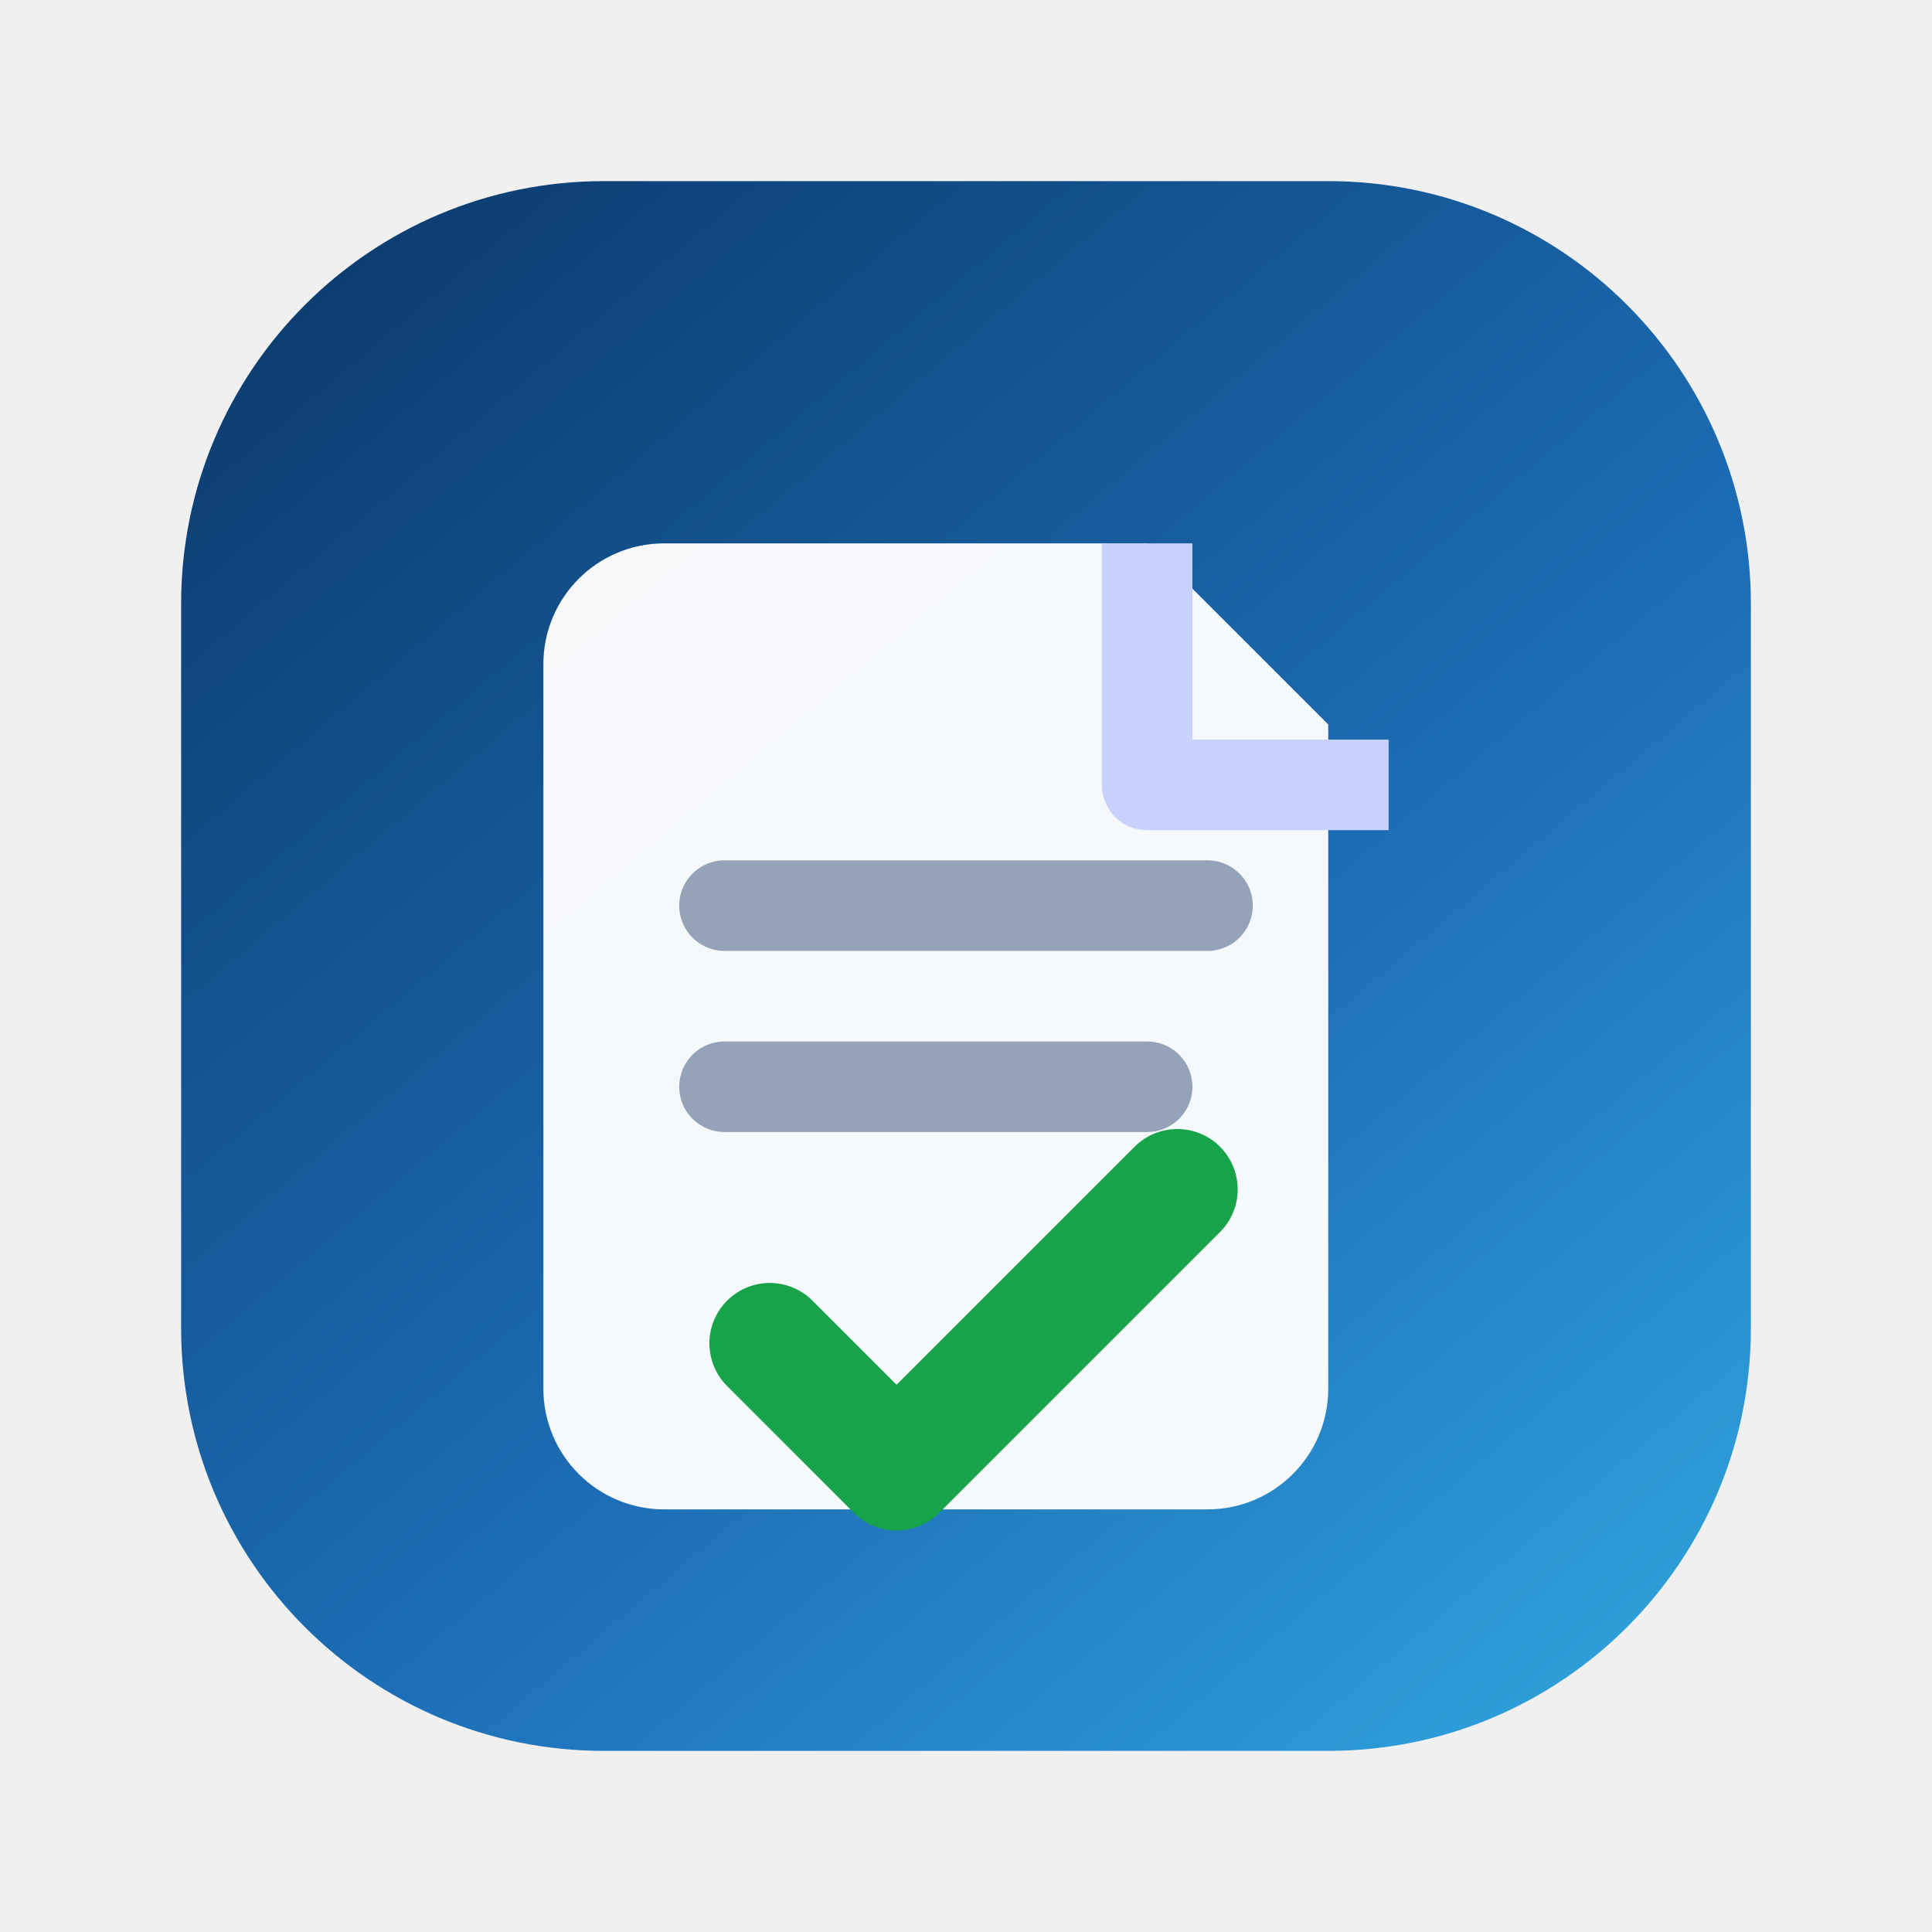
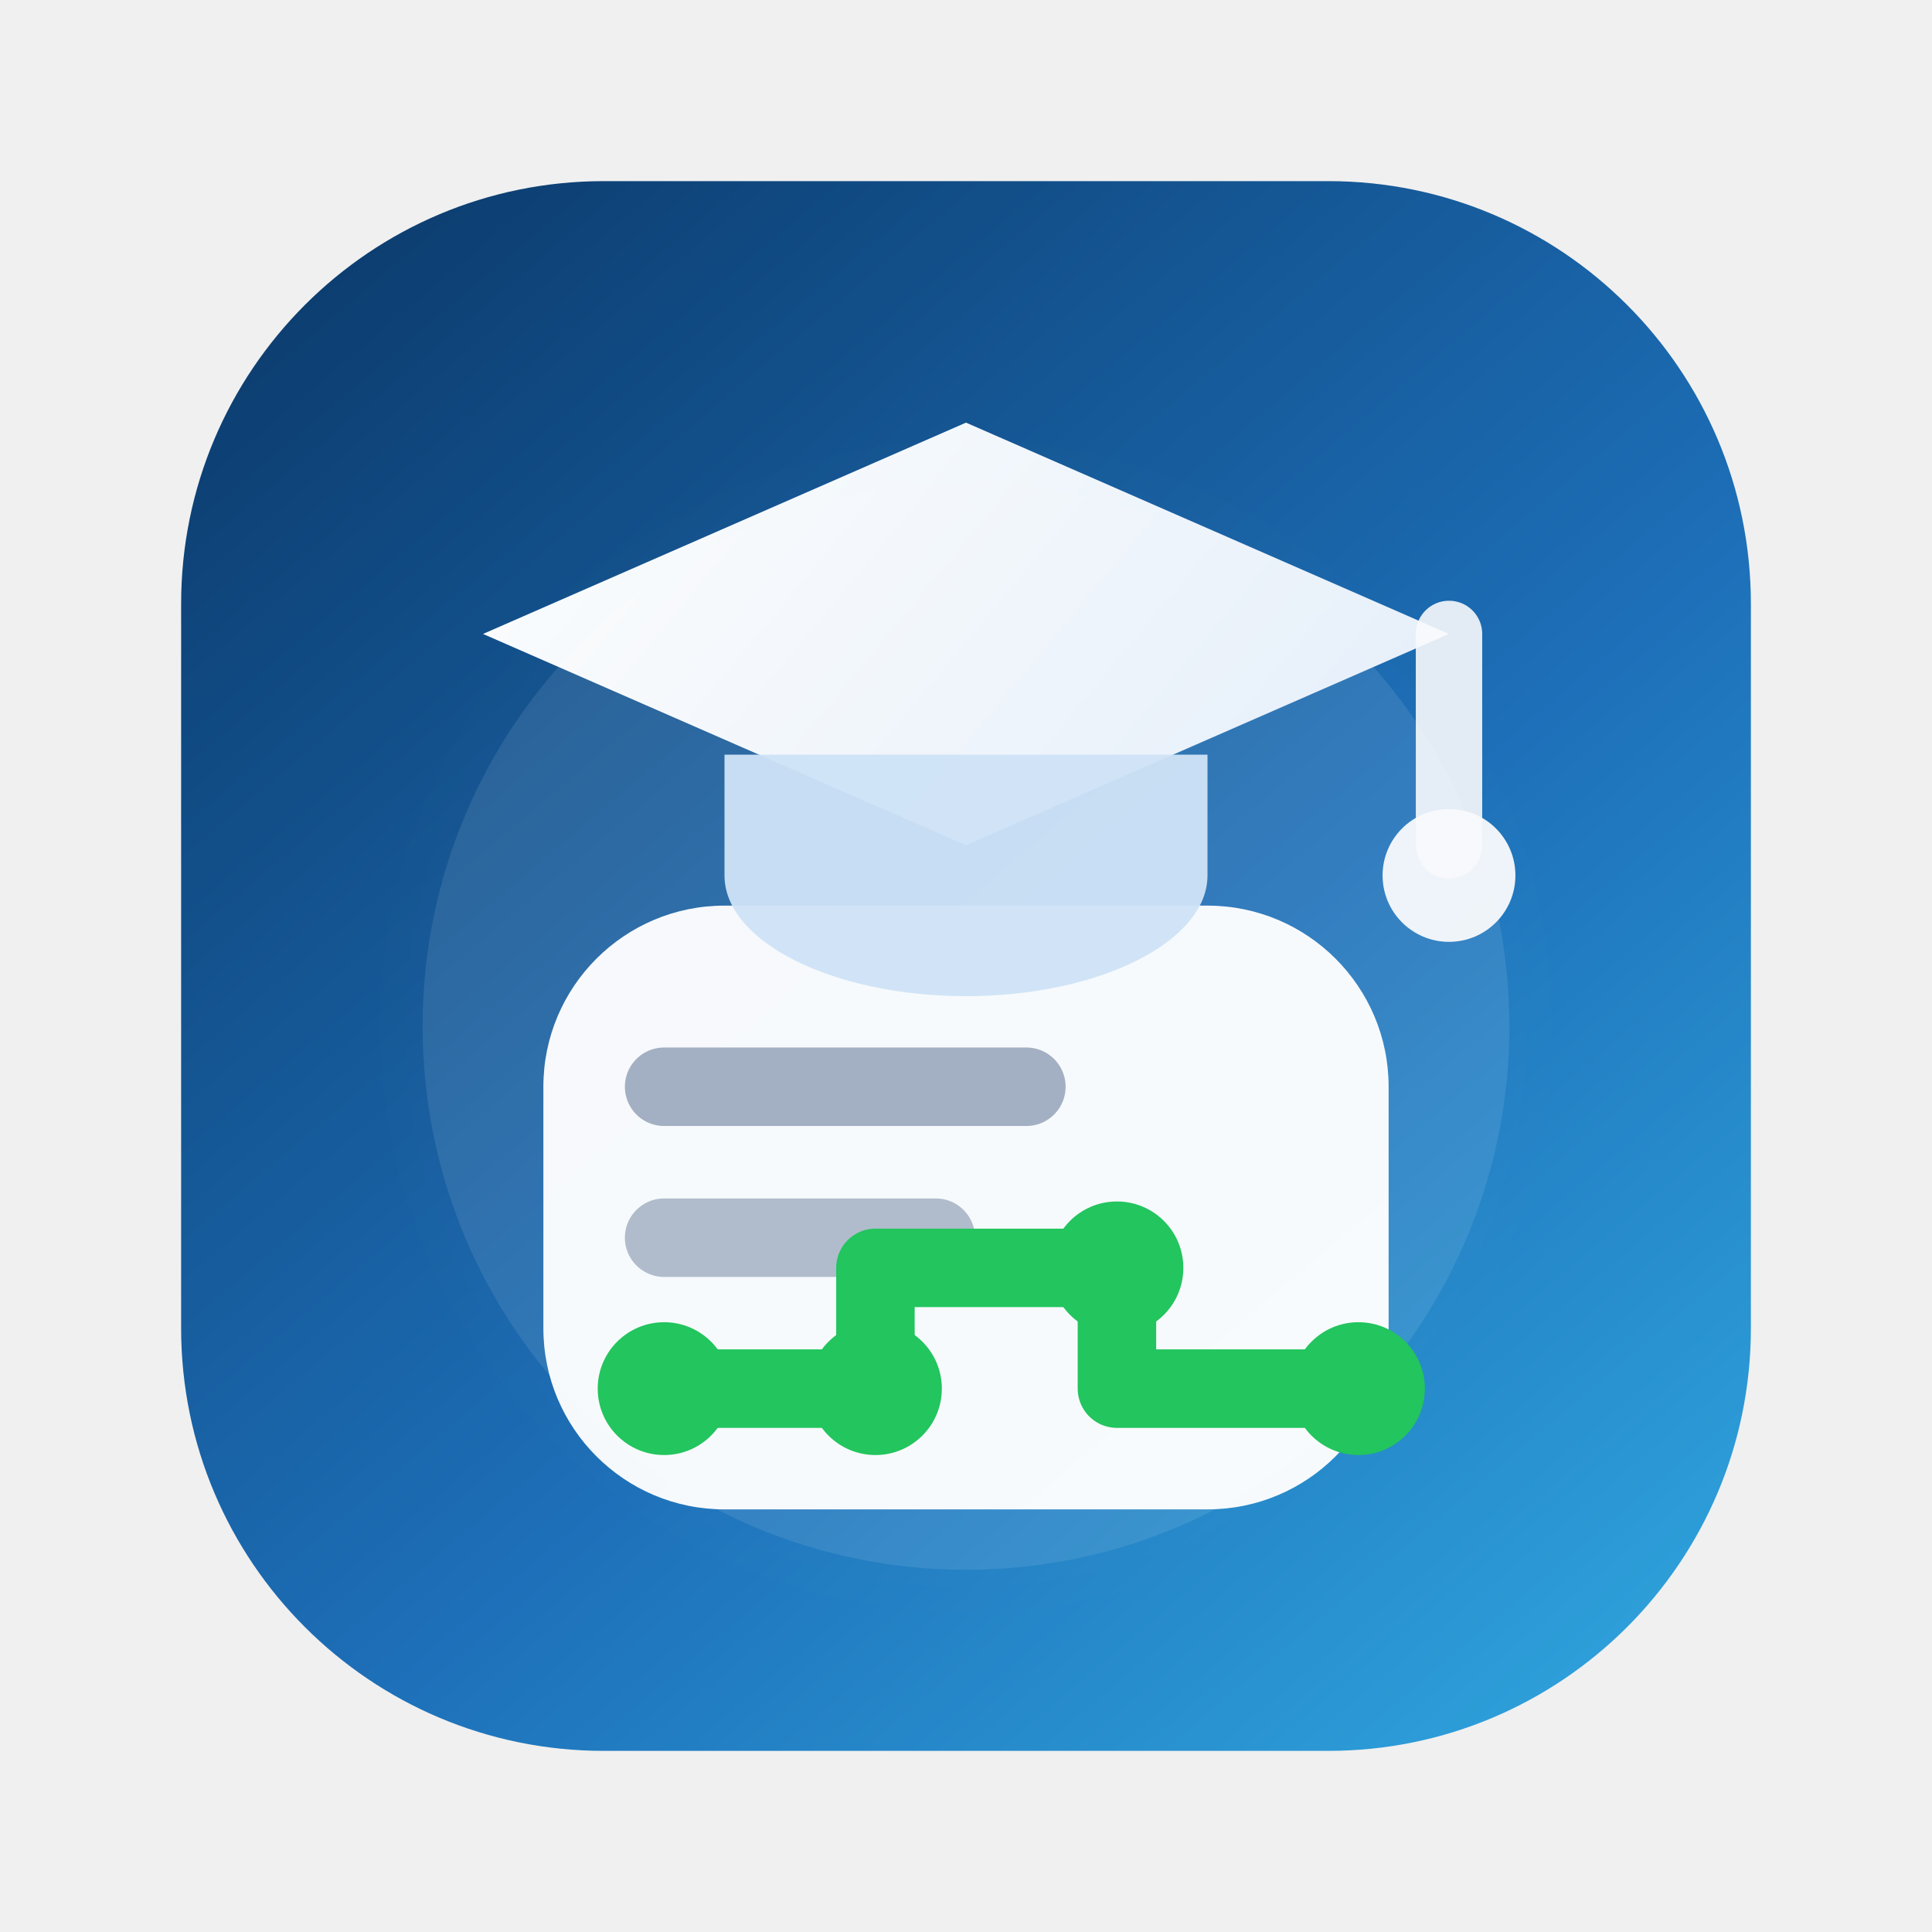
- <svg xmlns="http://www.w3.org/2000/svg" viewBox="0 0 64 64">
+ <svg xmlns="http://www.w3.org/2000/svg" viewBox="0 0 64 64" role="img" aria-label="Sistema de Evaluación">
  <defs>
-     <linearGradient id="g" x1="10" y1="6" x2="54" y2="58" gradientUnits="userSpaceOnUse">
+     <linearGradient id="bg" x1="10" y1="6" x2="54" y2="58" gradientUnits="userSpaceOnUse">
      <stop offset="0" stop-color="#0b3a6b" />
-       <stop offset="0.6" stop-color="#1d6fb8" />
+       <stop offset="0.58" stop-color="#1d6fb8" />
      <stop offset="1" stop-color="#2fa4dd" />
    </linearGradient>
+     <linearGradient id="cap" x1="22" y1="12" x2="46" y2="32" gradientUnits="userSpaceOnUse">
+       <stop offset="0" stop-color="#ffffff" stop-opacity="0.98" />
+       <stop offset="1" stop-color="#e6f0fb" stop-opacity="0.98" />
+     </linearGradient>
+     <filter id="soft" x="-20%" y="-20%" width="140%" height="140%">
+       <feGaussianBlur stdDeviation="1.2" result="b" />
+       <feColorMatrix in="b" type="matrix" values="1 0 0 0 0  0 1 0 0 0  0 0 1 0 0  0 0 0 0.20 0" />
+       <feMerge>
+         <feMergeNode />
+         <feMergeNode in="SourceGraphic" />
+       </feMerge>
+     </filter>
  </defs>
-   <rect x="6" y="6" width="52" height="52" rx="14" fill="url(#g)" />
-   <path d="M22 18h16l6 6v22a4 4 0 0 1-4 4H22a4 4 0 0 1-4-4V22a4 4 0 0 1 4-4Z" fill="#ffffff" fill-opacity="0.96" />
-   <path d="M38 18v8h8" fill="none" stroke="#c7d2fe" stroke-width="3" stroke-linejoin="round" />
-   <path d="M24 30h16" stroke="#94a3b8" stroke-width="3" stroke-linecap="round" />
-   <path d="M24 36h14" stroke="#94a3b8" stroke-width="3" stroke-linecap="round" />
-   <path d="M25.5 44.5l4.2 4.2L39 39.4" fill="none" stroke="#16a34a" stroke-width="4" stroke-linecap="round" stroke-linejoin="round" />
+   <rect x="6" y="6" width="52" height="52" rx="14" fill="url(#bg)" />
+   <circle cx="32" cy="34" r="18" fill="#ffffff" opacity="0.10" filter="url(#soft)" />
+   <rect x="18" y="30" width="28" height="20" rx="6" fill="#ffffff" opacity="0.96" />
+   <path d="M22 36h12" stroke="#94a3b8" stroke-width="2.6" stroke-linecap="round" opacity="0.85" />
+   <path d="M22 41h9" stroke="#94a3b8" stroke-width="2.6" stroke-linecap="round" opacity="0.72" />
+   <path d="M22 46h7v-4h8v4h7" fill="none" stroke="#22c55e" stroke-width="2.6" stroke-linecap="round" stroke-linejoin="round" />
+   <circle cx="22" cy="46" r="2.2" fill="#22c55e" />
+   <circle cx="29" cy="46" r="2.2" fill="#22c55e" />
+   <circle cx="37" cy="42" r="2.2" fill="#22c55e" />
+   <circle cx="45" cy="46" r="2.2" fill="#22c55e" />
+   <path d="M32 14l16 7-16 7-16-7 16-7Z" fill="url(#cap)" />
+   <path d="M24 25v4c0 2.2 3.6 4 8 4s8-1.8 8-4v-4" fill="#cfe3f7" opacity="0.95" />
+   <path d="M48 21v7" stroke="#f8fafc" stroke-width="2.2" stroke-linecap="round" opacity="0.9" />
+   <circle cx="48" cy="29" r="2.2" fill="#f8fafc" opacity="0.95" />
</svg>
